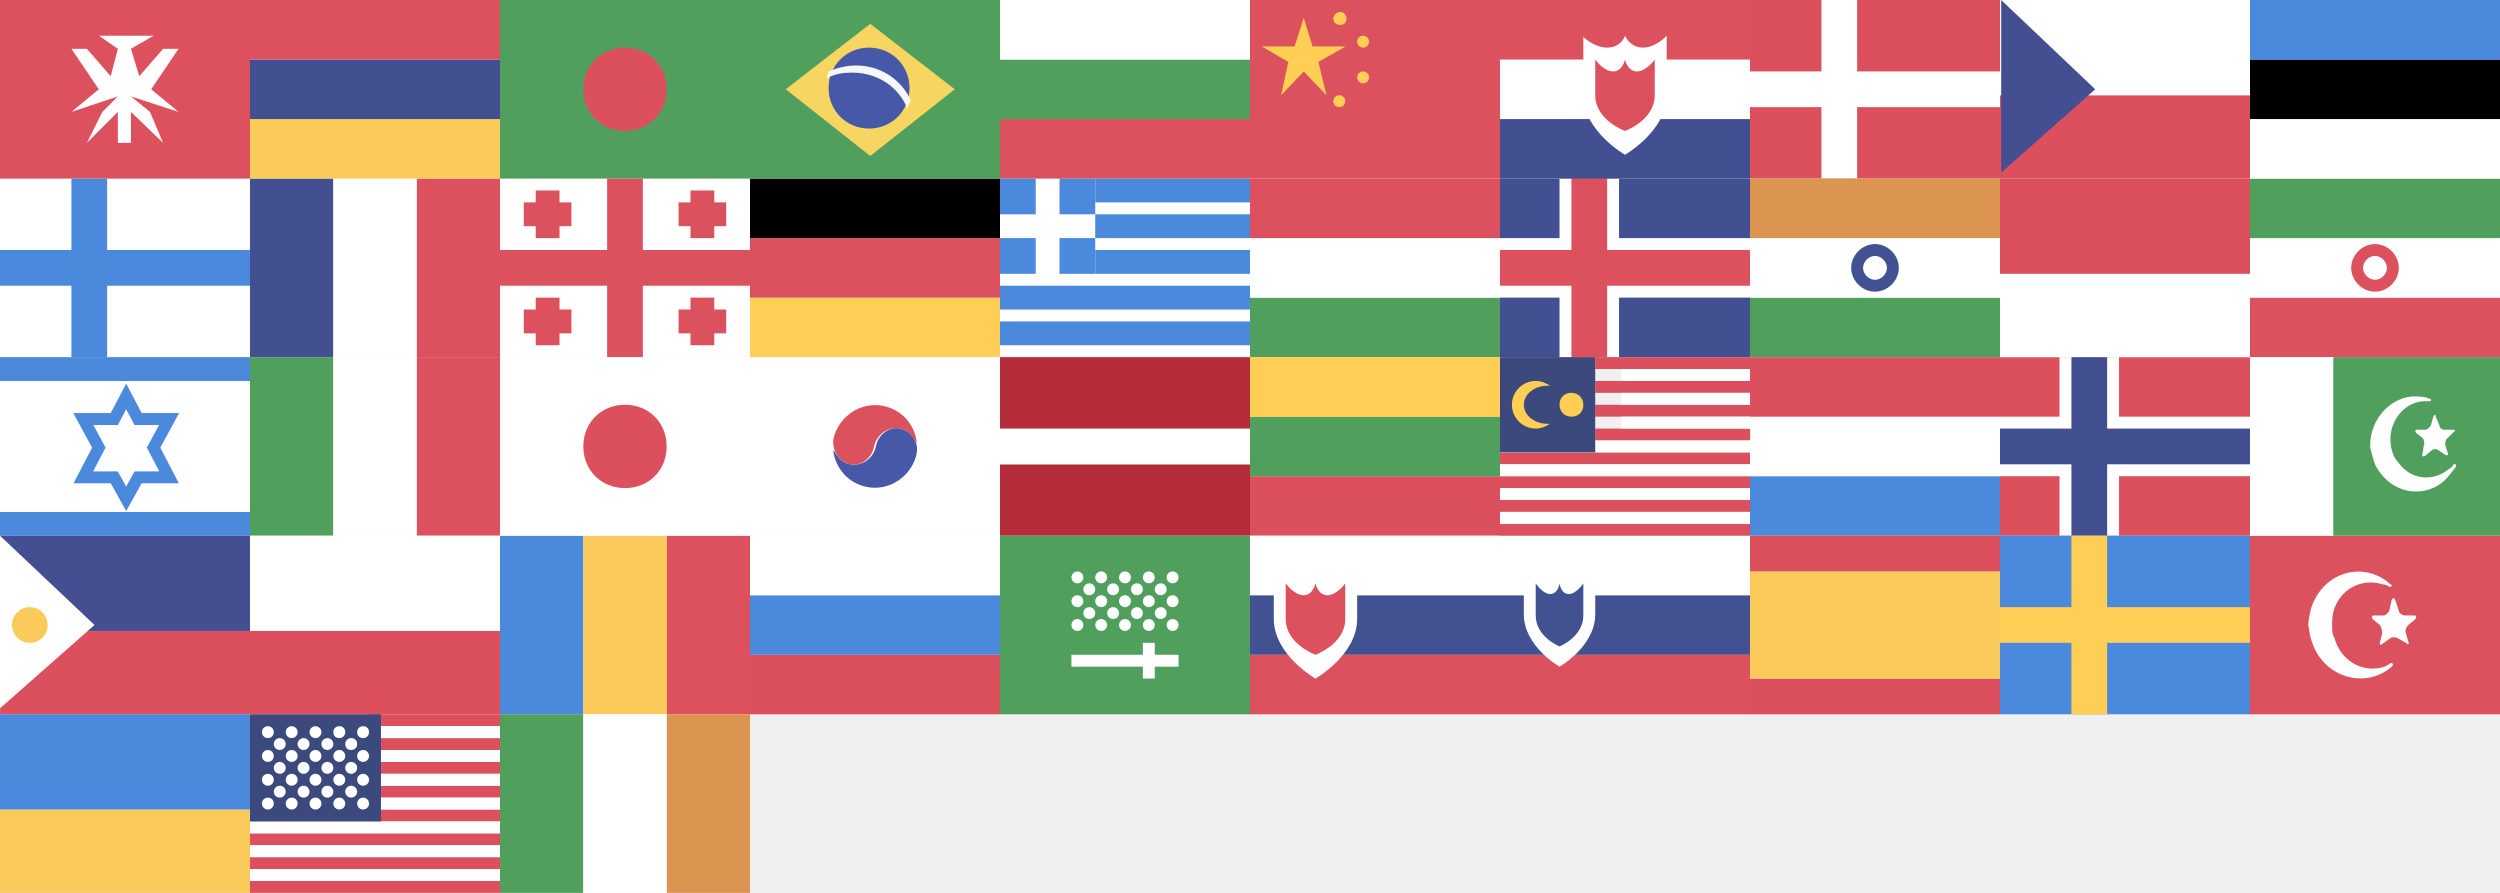
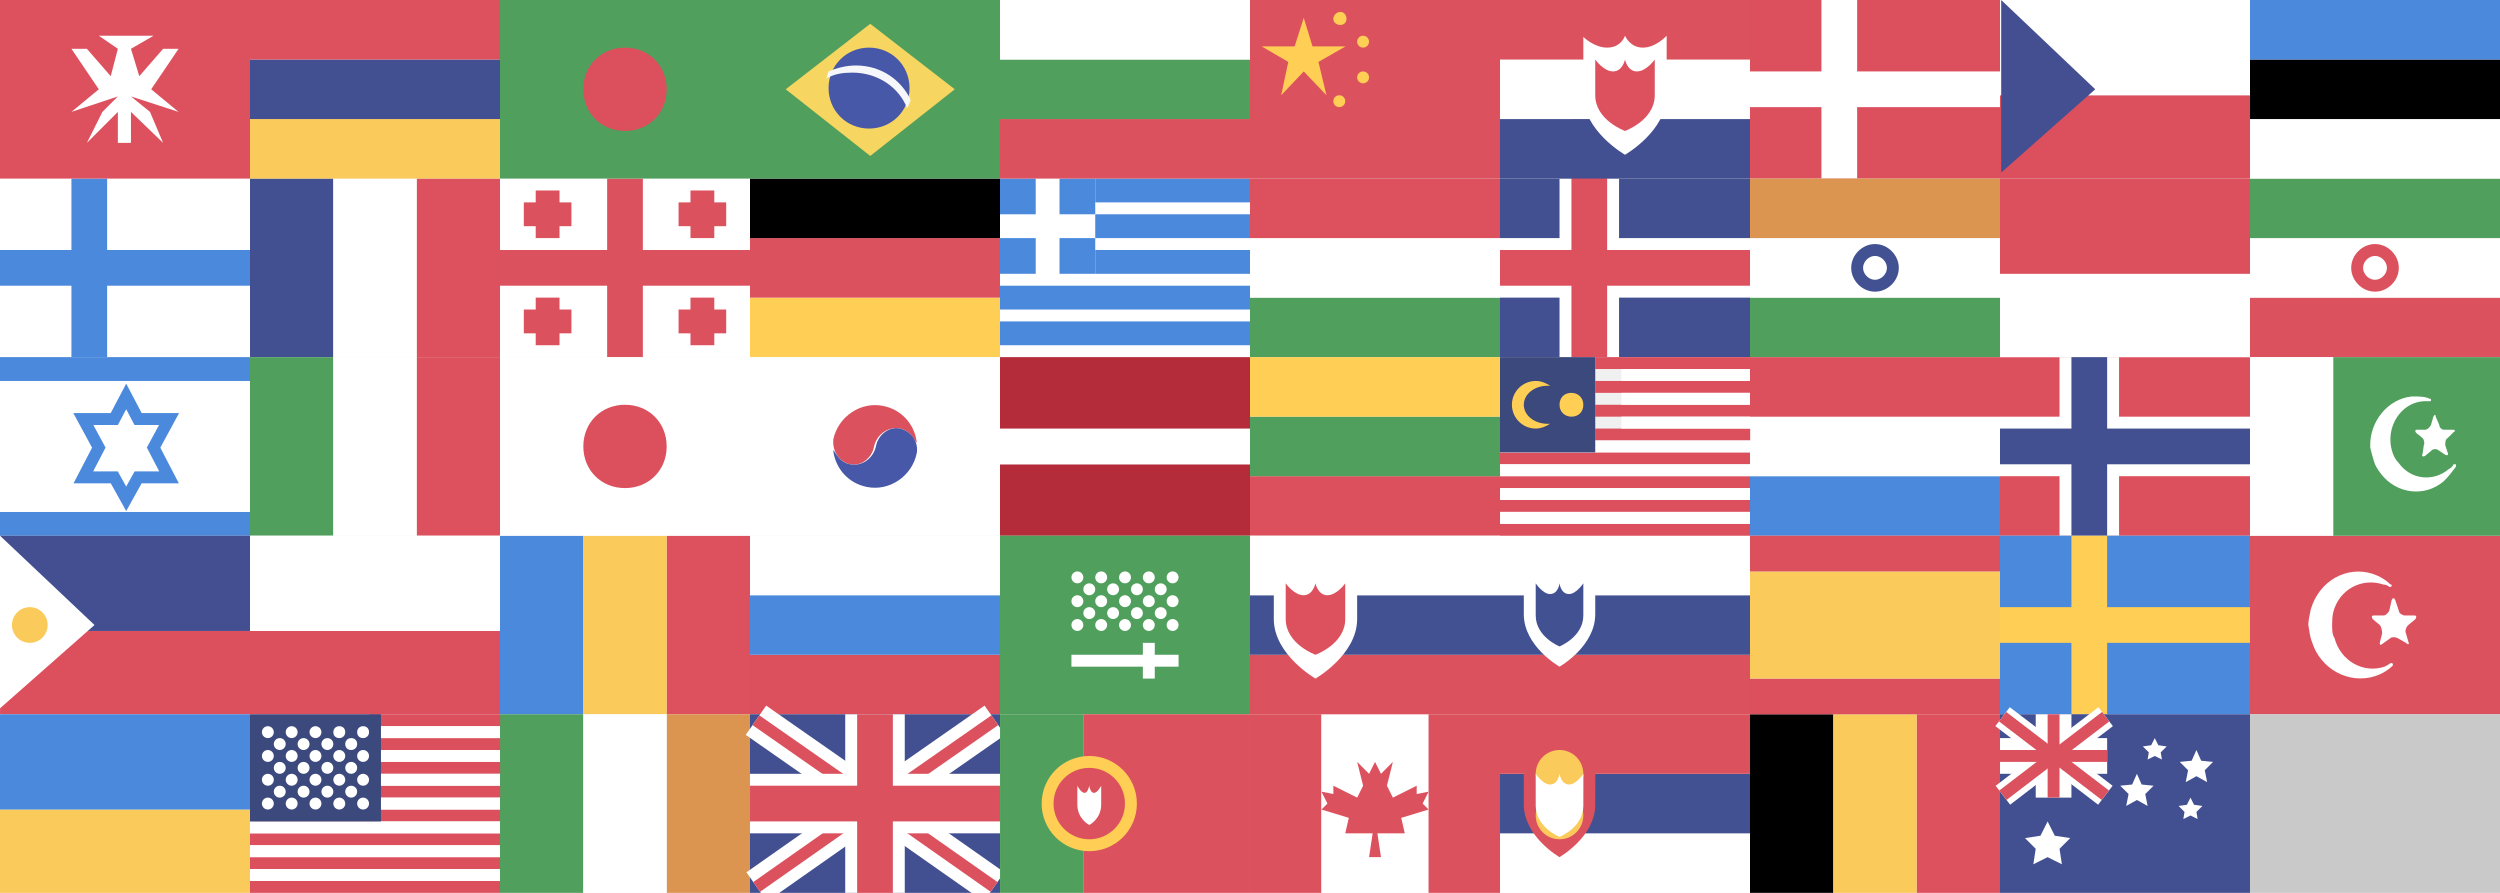
- <svg xmlns="http://www.w3.org/2000/svg" width="210px" height="75px" viewBox="0 0 210 75" version="1.1">
-   <style>.style0{fill:	none;fill-rule:	evenodd;}.style1{stroke-width:	7;}.style10{stroke:	#FFFFFF;stroke-width:	5;}.style11{stroke:	#DD505E;stroke-width:	3;}.style12{stroke:	#DC505E;stroke-width:	15;}.style13{stroke:	#425091;stroke-width:	3;}.style14{stroke:	#FFFFFF;stroke-width:	3;}.style15{stroke:	#4A89DC;stroke-width:	15;}.style16{stroke:	#FFCE54;stroke-width:	3;}.style17{stroke:	#FFFFFF;stroke-width:	15;}.style18{stroke:	#4A89DC;stroke-width:	3;}.style19{stroke:	#DC515E;stroke-width:	3;}.style2{stroke:	#425091;}.style20{stroke:	#DC515E;stroke-width:	2;}.style21{stroke-width:	5;}.style22{stroke:	#DC505E;}.style23{stroke:	#FFCE54;}.style24{stroke:	#DC515E;}.style25{stroke:	#000000;}.style26{stroke:	#DC515E;stroke-width:	5;}.style27{stroke:	#509F5D;stroke-width:	5;}.style28{stroke:	#425091;stroke-width:	5;}.style29{fill:	#FFFFFF;}.style3{stroke:	#DD505E;}.style30{fill:	#DD505E;}.style31{stroke:	#425191;stroke-width:	5;}.style32{fill:	#425191;}.style33{stroke:	#DC9551;stroke-width:	5;}.style34{stroke:	#425191;}.style35{stroke:	#DD505E;stroke-width:	15;}.style36{stroke:	#DC515E;stroke-width:	15;}.style37{fill:	#FFCE54;}.style38{stroke:	#4A89DC;stroke-width:	2;}.style39{stroke:	#FFFFFF;stroke-width:	11;}.style4{stroke:	#FFFFFF;}.style40{stroke:	#FFFFFF;stroke-width:	27;}.style41{stroke:	#B42B39;stroke-width:	6;}.style42{stroke:	#DC505E;stroke-width:	3;}.style43{stroke:	#FACA5A;stroke-width:	9;}.style44{stroke:	#DC505E;stroke-width:	7;}.style45{stroke:	#FFFFFF;stroke-width:	8;}.style46{fill:	#434F91;}.style47{stroke:	#434F91;stroke-width:	8;}.style48{fill:	#FACA5A;}.style49{stroke:	#FFFFFF;stroke-width:	7;}.style5{stroke:	#509F5D;}.style50{stroke:	#DC505E;stroke-width:	8;}.style51{stroke:	#FACA5A;stroke-width:	7;}.style52{stroke:	#4A89DC;stroke-width:	8;}.style53{stroke:	#509F5D;stroke-width:	15;}.style54{fill:	#DC505E;}.style55{stroke:	#FFFFFF;stroke-linecap:	square;}.style56{fill:	#DC515E;}.style57{fill:	#4758A9;}.style58{fill:	#3C497D;}.style59{fill:	#F6D660;}.style6{stroke:	#4A89DC;}.style60{fill:	#F5F7FA;}.style61{stroke:	#509F5D;stroke-width:	14;}.style7{stroke:	#FACA5A;}.style8{stroke:	#DC9551;}.style9{stroke:	#425091;stroke-width:	15;}</style>
-   <defs />
-   <g class="style0">
-     <g>
-       <g class="style1">
-         <path d="M24.5 15 L24.5 30 " class="style2" />
-         <path d="M38.5 15 L38.5 30 " class="style3" />
-         <path d="M31.5 15 L31.5 30 " class="style4" />
-       </g>
-       <g class="style1">
-         <path d="M24.5 30 L24.5 45 " class="style5" />
-         <path d="M38.5 30 L38.5 45 " class="style3" />
-         <path d="M31.5 30 L31.5 45 " class="style4" />
-       </g>
-       <g class="style1">
-         <path d="M45.5 45 L45.5 60 " class="style6" />
-         <path d="M59.5 45 L59.5 60 " class="style3" />
-         <path d="M52.5 45 L52.5 60 " class="style7" />
-       </g>
-       <g class="style1">
-         <path d="M45.5 60 L45.5 75 " class="style5" />
-         <path d="M59.5 60 L59.5 75 " class="style8" />
-         <path d="M52.5 60 L52.5 75 " class="style4" />
-       </g>
-       <g>
-         <path d="M126 22.5 L147 22.5 " class="style9" />
-         <path d="M133.5 15 L133.5 30 M126 22.5 L147 22.5 " class="style10" />
-         <path d="M133.5 9 L133.5 30 M126 22.5 L147 22.5 " class="style11" />
-       </g>
-       <g>
-         <path d="M168 37.5 L189 37.5 " class="style12" />
-         <path d="M175.5 30 L175.5 45 M168 37.5 L189 37.5 " class="style10" />
-         <path d="M175.5 24 L175.5 45 M168 37.5 L189 37.5 " class="style13" />
-       </g>
-       <g>
-         <path d="M147 7.5 L168 7.5 " class="style12" />
-         <path d="M154.5 0 L154.5 15 M147 7.5 L168 7.5 " class="style14" />
-       </g>
-       <g>
-         <path d="M168 52.5 L189 52.5 " class="style15" />
-         <path d="M175.5 45 L175.5 60 M168 52.5 L189 52.5 " class="style16" />
-       </g>
-       <g>
-         <path d="M0 22.5 L21 22.5 " class="style17" />
-         <path d="M7.5 15 L7.5 30 M0 22.5 L21 22.5 " class="style18" />
-       </g>
-       <g>
-         <path d="M42 22.5 L63 22.5 " class="style17" />
-         <path d="M52.5 15 L52.5 30 M42 22.5 L63 22.5 " class="style19" />
-         <path d="M46 16 L46 20 M44 18 L48 18 " class="style20" />
-         <path d="M59 16 L59 20 M57 18 L61 18 " class="style20" />
-         <path d="M46 25 L46 29 M44 27 L48 27 " class="style20" />
-         <path d="M59 25 L59 29 M57 27 L61 27 " class="style20" />
-       </g>
-       <g class="style21">
-         <path d="M105 27.5 L126 27.5 " class="style5" />
-         <path d="M105 22.5 L126 22.5 " class="style4" />
-         <path d="M105 17.5 L126 17.5 " class="style3" />
-       </g>
-       <g class="style21">
-         <path d="M105 42.5 L126 42.5 " class="style22" />
-         <path d="M105 37.5 L126 37.5 " class="style5" />
-         <path d="M105 32.5 L126 32.5 " class="style23" />
-       </g>
-       <g class="style21">
-         <path d="M63 57.5 L84 57.5 " class="style22" />
-         <path d="M63 52.5 L84 52.5 " class="style6" />
-         <path d="M63 47.5 L84 47.5 " class="style4" />
-       </g>
-       <g class="style21">
-         <path d="M63 27.5 L84 27.5 " class="style23" />
-         <path d="M63 22.5 L84 22.5 " class="style24" />
-         <path d="M63 17.5 L84 17.5 " class="style25" />
-       </g>
-       <g>
-         <path d="M189 27.5 L210 27.5 " class="style26" />
-         <path d="M189 22.5 L210 22.5 " class="style10" />
-         <path d="M189 17.5 L210 17.5 " class="style27" />
-         <path d="M199.5 21 C200.3 21 201 21.7 201 22.5 C201 23.3 200.3 24 199.5 24 C198.7 24 198 23.3 198 22.5 C198 21.7 198.7 21 199.5 21 " class="style24" />
-       </g>
-       <g>
-         <path d="M126 12.5 L147 12.5 " class="style28" />
-         <path d="M126 7.5 L147 7.5 " class="style10" />
-         <path d="M126 2.5 L147 2.5 " class="style26" />
-         <path d="M136.5 3 C136.5 3 136.2 4 135 4 C133.9 4 133 3.1 133 3.1 L133 8 C133 11 136.5 13 136.5 13 C136.5 13 140 11 140 8 L140 3 C140 3 139.1 4 138 4 C136.9 4 136.5 3 136.5 3 Z" class="style29" />
-         <path d="M136.5 5 C136.5 5 136.3 6 135.5 6 C134.7 6 134 5 134 5 L134 8 C134 10.1 136.5 11 136.5 11 C136.5 11 139 10.1 139 8 L139 5 C139 5 138.3 6 137.5 6 C136.7 6 136.5 5 136.5 5 Z" class="style30" />
-       </g>
-       <g>
-         <path d="M105 57.5 L126 57.5 " class="style26" />
-         <path d="M105 52.5 L126 52.5 " class="style31" />
-         <path d="M105 47.5 L126 47.5 " class="style10" />
-         <path d="M110.5 47 C110.5 47 110.2 48 109 48 C107.9 48 107 47.1 107 47.1 L107 52 C107 55 110.5 57 110.5 57 C110.5 57 114 55 114 52 L114 47 C114 47 113.1 48 112 48 C110.9 48 110.5 47 110.5 47 Z" class="style29" />
-         <path d="M110.5 49 C110.5 49 110.3 50 109.5 50 C108.7 50 108 49 108 49 L108 52 C108 54.1 110.5 55 110.5 55 C110.5 55 113 54.1 113 52 L113 49 C113 49 112.3 50 111.5 50 C110.7 50 110.5 49 110.5 49 Z" class="style30" />
-       </g>
-       <g>
-         <path d="M126 57.5 L147 57.5 " class="style26" />
-         <path d="M126 52.5 L147 52.5 " class="style31" />
-         <path d="M126 47.5 L147 47.5 " class="style10" />
-         <path d="M131 47.3 C131 47.3 130.7 48.2 129.7 48.2 C128.8 48.2 128 47.4 128 47.4 L128 51.6 C128 54.3 131 56 131 56 C131 56 134 54.3 134 51.6 L134 47.3 C134 47.3 133.2 48.2 132.3 48.2 C131.3 48.2 131 47.3 131 47.3 Z" class="style29" />
-         <path d="M131 49 C131 49 130.9 49.9 130.2 49.9 C129.6 49.9 129 49 129 49 L129 51.7 C129 53.5 131 54.3 131 54.3 C131 54.3 133 53.5 133 51.7 L133 49 C133 49 132.4 49.9 131.8 49.9 C131.1 49.9 131 49 131 49 Z" class="style32" />
-       </g>
-       <g>
-         <path d="M147 27.5 L168 27.5 " class="style27" />
-         <path d="M147 22.5 L168 22.5 " class="style10" />
-         <path d="M147 17.5 L168 17.5 " class="style33" />
-         <path d="M157.5 21 C158.3 21 159 21.7 159 22.5 C159 23.3 158.3 24 157.5 24 C156.7 24 156 23.3 156 22.5 C156 21.7 156.7 21 157.5 21 " class="style34" />
-       </g>
-       <g class="style21">
-         <path d="M147 42.5 L168 42.5 " class="style6" />
-         <path d="M147 37.5 L168 37.5 " class="style4" />
-         <path d="M147 32.5 L168 32.5 " class="style22" />
-       </g>
-       <g class="style21">
-         <path d="M189 12.5 L210 12.5 " class="style4" />
-         <path d="M189 7.5 L210 7.5 " class="style25" />
-         <path d="M189 2.5 L210 2.5 " class="style6" />
-       </g>
-       <g>
-         <path d="M0 7.5 L21 7.5 " class="style35" />
-         <path d="M11 8.1 L12.6 9.4 L13.7 12 L11 9.4 L11 12 L9.9 12 C9.9 12 9.9 9.4 9.9 9.4 C9.9 9.4 7.3 12 7.3 12 L8.6 9.4 L9.9 8.1 L6 9.4 L8.3 7.5 L6 4.1 L7.3 4.1 L9.3 6.4 L9.9 4.1 L8.3 3 L12.9 3 L11 4.1 L11.7 6.4 L13.7 4.1 L15 4.1 L12.7 7.5 L15 9.4 L11 8.1 Z" class="style29" />
-       </g>
-       <g transform="translate(105, 1)">
-         <path d="M0 6.5 L21 6.5" class="style36" />
-         <path d="M5.252 2.9 L8.023 2.9 L5.748 4.2 L6.418 7 L4.514 5 L2.618 7 L3.214 4.2 L0.983 2.9 L3.747 2.9 L4.514 0.5 L5.252 2.9 Z" class="style37" />
-         <path d="M7.565 1.1 C7.877 1.1 8.1 0.9 8.1 0.6 C8.13 0.3 7.9 0 7.6 0 C7.253 0 7 0.3 7 0.6 C7 0.9 7.3 1.1 7.6 1.1 Z" class="style37" />
-         <circle cx="9.5" cy="2.5" r="0.5" class="style37" />
-         <circle cx="9.5" cy="5.5" r="0.5" class="style37" />
-         <circle cx="7.5" cy="7.5" r="0.5" class="style37" />
-       </g>
-       <g class="style21">
-         <path d="M21 12.5 L42 12.5 " class="style7" />
-         <path d="M21 7.5 L42 7.5 " class="style2" />
-         <path d="M21 2.5 L42 2.5 " class="style3" />
-       </g>
-       <g>
-         <path d="M0 44 L21 44 " class="style38" />
-         <path d="M0 37.5 L21 37.5 " class="style39" />
-         <path d="M0 31 L21 31 " class="style38" />
-         <path d="M9.6 35.2 L10.6 33.3 L11.6 35.2 L14.2 35.2 L12.9 37.6 L14.2 40.1 L11.6 40.1 L10.6 41.9 L9.6 40.1 L7 40.1 L8.3 37.6 L7 35.2 L9.6 35.2 Z" class="style6" />
-       </g>
-       <g>
-         <path d="M84 28.5 L105 28.5 " class="style40" />
-         <path d="M84 16.5 L87 16.5 " class="style18" />
-         <path d="M89 16.5 L92 16.5 " class="style18" />
-         <path d="M84 21.5 L87 21.5 " class="style18" />
-         <path d="M89 21.5 L92 21.5 " class="style18" />
-         <path d="M92 19 L105 19 " class="style38" />
-         <path d="M92 16 L105 16 " class="style38" />
-         <path d="M92 22 L105 22 " class="style38" />
-         <path d="M84 25 L105 25 " class="style38" />
-         <path d="M84 28 L105 28 " class="style38" />
-       </g>
-       <g>
-         <path d="M84 42 L105 42 " class="style41" />
-         <path d="M84 37.5 L105 37.5 " class="style14" />
-         <path d="M84 33 L105 33 " class="style41" />
-       </g>
-       <g>
-         <path d="M147 58.5 L168 58.5 " class="style42" />
-         <path d="M147 52.5 L168 52.5 " class="style43" />
-         <path d="M147 46.5 L168 46.5 " class="style42" />
-       </g>
-       <g>
-         <path d="M168 11.5 L189 11.5 " class="style44" />
-         <path d="M168 4 L189 4 " class="style45" />
-         <path d="M168.1 0 L176 7.5 L168.1 14.5 L168.1 0 " class="style46" />
-       </g>
-       <g transform="translate(0.003906, 45)">
-         <path d="M0 11.5 L21 11.5" class="style44" />
-         <path d="M0 4 L21 4" class="style47" />
-         <path d="M-0.004 0 L7.933 7.5 L-0.004 14.5 L-0.004 0" class="style29" />
-         <circle cx="2.5" cy="7.5" r="1.5" class="style48" />
-       </g>
-       <g>
-         <path d="M168 26.5 L189 26.5 " class="style49" />
-         <path d="M168 19 L189 19 " class="style50" />
-       </g>
-       <g>
-         <path d="M21 56.5 L42 56.5 " class="style44" />
-         <path d="M21 49 L42 49 " class="style45" />
-       </g>
-       <g>
-         <path d="M0 71.5 L21 71.5 " class="style51" />
-         <path d="M0 64 L21 64 " class="style52" />
-       </g>
-       <g>
-         <path d="M42 7.5 L63 7.5 " class="style53" />
-         <path d="M56 7.5 C56 9.5 54.5 11 52.5 11 C50.5 11 49 9.5 49 7.5 C49 5.5 50.5 4 52.5 4 C54.5 4 56 5.5 56 7.5 Z" class="style54" />
-       </g>
-       <g transform="translate(84, 48)">
-         <path d="M0 4.5 L21 4.5" class="style53" />
-         <path d="M6.5 7.5 L14.5 7.5" class="style55" />
-         <path d="M12.5 6.5 L12.5 8.5" class="style55" />
-         <g transform="translate(6, 0)" class="style29">
-           <circle cx="0.5" cy="0.5" r="0.5" />
-           <circle cx="2.5" cy="0.5" r="0.5" />
-           <circle cx="4.5" cy="0.5" r="0.5" />
-           <circle cx="6.5" cy="0.5" r="0.5" />
-           <circle cx="8.5" cy="0.5" r="0.5" />
-           <circle cx="1.5" cy="1.5" r="0.5" />
-           <circle cx="3.5" cy="1.5" r="0.5" />
-           <circle cx="5.5" cy="1.5" r="0.5" />
-           <circle cx="7.5" cy="1.5" r="0.5" />
-           <circle cx="0.5" cy="2.5" r="0.5" />
-           <circle cx="2.5" cy="2.5" r="0.5" />
-           <circle cx="4.5" cy="2.5" r="0.5" />
-           <circle cx="6.5" cy="2.5" r="0.5" />
-           <circle cx="8.5" cy="2.5" r="0.5" />
-           <circle cx="1.5" cy="3.5" r="0.5" />
-           <circle cx="3.5" cy="3.5" r="0.5" />
-           <circle cx="5.5" cy="3.5" r="0.5" />
-           <circle cx="7.5" cy="3.5" r="0.5" />
-           <circle cx="0.5" cy="4.5" r="0.5" />
-           <circle cx="2.5" cy="4.5" r="0.5" />
-           <circle cx="4.5" cy="4.5" r="0.5" />
-           <circle cx="6.5" cy="4.5" r="0.5" />
-           <circle cx="8.5" cy="4.5" r="0.5" />
-         </g>
-       </g>
-       <g>
-         <path d="M42 37.5 L63 37.5 " class="style17" />
-         <path d="M56 37.5 C56 39.5 54.5 41 52.5 41 C50.5 41 49 39.5 49 37.5 C49 35.5 50.5 34 52.5 34 C54.5 34 56 35.5 56 37.5 Z" class="style54" />
-       </g>
-       <g>
-         <path d="M63 37.5 L84 37.5 " class="style17" />
-         <path d="M77 37.1 L77 37.1 C77 37.5 76.7 36.2 75.6 36 C74.6 35.8 73.6 36.5 73.4 37.6 C73.2 38.5 72.3 39.2 71.4 39 C70.5 38.8 69.9 37.9 70 36.9 C70.4 35 72.3 33.7 74.2 34.1 C75.7 34.4 76.8 35.6 77 37.1 L77 37.1 L77 37.1 Z" class="style56" />
-         <path d="M70 37.9 L70 37.9 C70 37.5 70.3 38.8 71.4 39 C72.4 39.2 73.4 38.5 73.6 37.4 C73.8 36.5 74.7 35.8 75.6 36 C76.5 36.2 77.2 37.1 77 38.1 C76.6 40 74.7 41.3 72.8 40.9 C71.3 40.6 70.2 39.4 70 37.9 L70 37.9 L70 37.9 Z" class="style57" />
-       </g>
-       <g transform="translate(126, 30)">
-         <g class="style54">
-           <path d="M8 0 L21.009 0 L21.009 1 L8 1 L8 0 Z" />
-           <path d="M8 2 L21.009 2 L21.009 3 L8 3 L8 2 Z" />
-           <path d="M7.994 4 L21.014 4 L21.014 5 L7.994 5 L7.994 4 Z" />
-           <path d="M7.994 6 L21.014 6 L21.014 7 L7.994 7 L7.994 6 Z" />
-           <path d="M0 8 L21 8 L21 9 L0 9 L0 8 Z" />
-           <path d="M0 10 L21 10 L21 11 L0 11 L0 10 Z" />
-           <path d="M0 12 L21 12 L21 13 L0 13 L0 12 Z" />
-           <path d="M0 14 L21 14 L21 15 L0 15 L0 14 Z" />
-         </g>
-         <g class="style29">
-           <path d="M10.2 1 L21 1 L21 2 L10.2 2 L10.2 1 Z" />
-           <path d="M10.2 3 L21 3 L21 4 L10.2 4 L10.2 3 Z" />
-           <path d="M10.2 5 L21 5 L21 6 L10.2 6 L10.2 5 Z" />
-           <path d="M0 7 L21 7 L21 8 L0 8 L0 7 Z" />
-           <path d="M0 9 L21 9 L21 10 L0 10 L0 9 Z" />
-           <path d="M0 11 L21 11 L21 12 L0 12 L0 11 Z" />
-           <path d="M0 13 L21 13 L21 14 L0 14 L0 13 Z" />
-         </g>
-         <path d="M0 0 L8 0 L8 8 L0 8 L0 0 Z" class="style58" />
-         <path d="M4.216 2.4 C3.879 2.2 3.5 2 3 2 C1.899 2 1 2.9 1 4 C1.003 5.1 1.9 6 3 6 C3.459 6 3.9 5.8 4.2 5.6 C4.145 5.6 4.1 5.6 4 5.6 C2.895 5.6 2 4.9 2 4 C2 3.1 2.9 2.4 4 2.4 C4.073 2.4 4.1 2.4 4.2 2.4 Z" class="style37" />
-         <path d="M6 3 C6.552 3 7 3.4 7 4 C7 4.6 6.6 5 6 5 C5.447 5 5 4.6 5 4 C5 3.4 5.4 3 6 3" class="style37" />
-       </g>
-       <g transform="translate(21, 60)">
-         <g class="style54">
-           <path d="M9.99 0 L21.009 0 L21.009 1 L9.99 1 L9.99 0 Z" />
-           <path d="M9.99 2 L21.009 2 L21.009 3 L9.99 3 L9.99 2 Z" />
-           <path d="M9.985 4 L21.013 4 L21.013 5 L9.985 5 L9.985 4 Z" />
-           <path d="M9.985 6 L21.013 6 L21.013 7 L9.985 7 L9.985 6 Z" />
-           <path d="M0 8 L21 8 L21 9 L0 9 L0 8 Z" />
-           <path d="M0 10 L21 10 L21 11 L0 11 L0 10 Z" />
-           <path d="M0 12 L21 12 L21 13 L0 13 L0 12 Z" />
-           <path d="M0 14 L21 14 L21 15 L0 15 L0 14 Z" />
-         </g>
-         <g class="style29">
-           <path d="M10 1 L21 1 L21 2 L10 2 L10 1 Z" />
-           <path d="M10 3 L21 3 L21 4 L10 4 L10 3 Z" />
-           <path d="M10 5 L21 5 L21 6 L10 6 L10 5 Z" />
-           <path d="M0 7 L21 7 L21 8 L0 8 L0 7 Z" />
-           <path d="M0 9 L21 9 L21 10 L0 10 L0 9 Z" />
-           <path d="M0 11 L21 11 L21 12 L0 12 L0 11 Z" />
-           <path d="M0 13 L21 13 L21 14 L0 14 L0 13 Z" />
-         </g>
-         <path d="M0 0 L11 0 L11 9 L0 9 L0 0 Z" class="style58" />
-         <g transform="translate(1, 1)" class="style29">
-           <circle cx="0.5" cy="0.5" r="0.5" />
-           <circle cx="2.5" cy="0.5" r="0.5" />
-           <circle cx="4.5" cy="0.5" r="0.5" />
-           <path d="M6.5 1 C6.776 1 7 0.8 7 0.5 C7 0.2 6.8 0 6.5 0 C6.224 0 6 0.2 6 0.5 C6 0.8 6.2 1 6.5 1 Z" />
-           <circle cx="1.5" cy="1.5" r="0.5" />
-           <circle cx="3.5" cy="1.5" r="0.5" />
-           <circle cx="5.5" cy="1.5" r="0.5" />
-           <path d="M7.5 2 C7.776 2 8 1.8 8 1.5 C8 1.2 7.8 1 7.5 1 C7.224 1 7 1.2 7 1.5 C7 1.8 7.2 2 7.5 2 Z" />
-           <circle cx="0.5" cy="2.5" r="0.5" />
-           <circle cx="2.5" cy="2.5" r="0.5" />
-           <circle cx="4.5" cy="2.5" r="0.5" />
-           <circle cx="6.5" cy="2.5" r="0.5" />
-           <circle cx="1.5" cy="3.5" r="0.5" />
-           <circle cx="3.5" cy="3.5" r="0.5" />
-           <circle cx="5.5" cy="3.5" r="0.5" />
-           <circle cx="7.5" cy="3.5" r="0.5" />
-           <circle cx="1.5" cy="5.5" r="0.5" />
-           <circle cx="3.5" cy="5.5" r="0.5" />
-           <circle cx="5.5" cy="5.5" r="0.5" />
-           <circle cx="7.5" cy="5.5" r="0.5" />
-           <circle cx="0.5" cy="4.5" r="0.5" />
-           <circle cx="2.5" cy="4.5" r="0.5" />
-           <circle cx="4.5" cy="4.5" r="0.5" />
-           <circle cx="6.5" cy="4.5" r="0.5" />
-           <circle cx="0.5" cy="6.5" r="0.5" />
-           <circle cx="2.5" cy="6.5" r="0.5" />
-           <circle cx="4.5" cy="6.5" r="0.5" />
-           <circle cx="6.5" cy="6.5" r="0.5" />
-           <path d="M8.5 1 C8.776 1 9 0.8 9 0.5 C9 0.2 8.8 0 8.5 0 C8.224 0 8 0.2 8 0.5 C8 0.8 8.2 1 8.5 1 Z" />
-           <circle cx="8.5" cy="2.5" r="0.5" />
-           <circle cx="8.5" cy="4.5" r="0.5" />
-           <circle cx="8.5" cy="6.5" r="0.5" />
-         </g>
-       </g>
-       <g>
-         <path d="M63 7.5 L84 7.5 " class="style53" />
-         <path d="M66 7.5 L73.1 2 L80.2 7.5 L73.1 13.1 L66 7.5 L66 7.5 Z" class="style59" />
-         <path d="M76.4 7.4 C76.4 9.3 74.9 10.8 73 10.8 C71.1 10.8 69.6 9.3 69.6 7.4 C69.6 5.5 71.1 4 73 4 C74.9 4 76.4 5.5 76.4 7.4 Z" class="style57" />
-         <path d="M76.2 9.1 C76.3 8.9 76.4 8.7 76.5 8.4 C75.7 6.7 74 5.5 71.9 5.5 C71.1 5.5 70.3 5.7 69.6 6 C69.5 6.2 69.5 6.4 69.4 6.6 C70.1 6.2 70.8 6.1 71.6 6.1 C73.7 6.1 75.5 7.3 76.2 9.1 L76.2 9.1 Z" class="style60" />
-       </g>
-       <g class="style21">
-         <path d="M84 12.5 L105 12.5 " class="style24" />
-         <path d="M84 7.5 L105 7.5 " class="style5" />
-         <path d="M84 2.5 L105 2.5 " class="style4" />
-       </g>
-       <g>
-         <path d="M189 52.5 L210 52.5 " class="style36" />
-         <path d="M202.9 52 L202.3 52.5 C202.1 52.7 202 53 202.1 53.2 L202.3 53.9 C202.4 54.1 202.3 54.2 202.1 54 L201.4 53.6 C201.2 53.5 200.9 53.5 200.8 53.6 L200.1 54.1 C200 54.2 199.9 54.2 199.9 54 L200.1 53.2 C200.1 52.9 200 52.6 199.9 52.5 L199.3 52 C199.2 51.8 199.2 51.7 199.4 51.7 L200.2 51.7 C200.4 51.7 200.6 51.5 200.7 51.3 L200.9 50.4 C201 50.2 201.1 50.2 201.2 50.4 L201.5 51.3 C201.5 51.5 201.8 51.7 202 51.7 L202.8 51.7 C203 51.7 203 51.8 202.9 52 L202.9 52 ZM200.7 49.3 C200.7 49.3 200.7 49.3 200.7 49.3 L200.7 49.3 C200.6 49.2 200.4 49.1 200.2 49.1 C198.4 48.5 196.5 49.5 196 51.4 C195.9 51.8 195.9 52.2 195.9 52.5 C195.9 52.9 195.9 53.3 196.1 53.6 C196.6 55.5 198.5 56.6 200.3 56 C200.5 55.9 200.7 55.8 200.8 55.7 L200.8 55.7 C200.8 55.7 200.9 55.7 200.9 55.7 C200.9 55.7 201 55.7 201 55.8 C201 55.9 201 55.9 201 55.9 C200.6 56.3 200.1 56.6 199.5 56.8 C197.3 57.5 194.9 56.2 194.2 53.9 C194 53.4 194 53 193.9 52.5 C193.9 52.1 194 51.7 194.1 51.2 C194.8 48.8 197.1 47.5 199.3 48.2 C199.9 48.4 200.4 48.7 200.8 49.1 C200.9 49.1 200.9 49.1 200.9 49.2 C200.9 49.3 200.8 49.3 200.7 49.3 L200.7 49.3 Z" class="style29" />
-       </g>
-       <g>
-         <path d="M192.5 30 L192.5 45 " class="style49" />
-         <path d="M203 30 L203 45 " class="style61" />
-         <path d="M206.3 39.2 C206 39.6 205.7 40 205.3 40.4 C203.7 41.8 201.3 41.5 200 39.8 C199.7 39.4 199.5 39.1 199.4 38.7 C199.3 38.4 199.2 38 199.1 37.6 C199 35.4 200.6 33.5 202.6 33.3 C203.2 33.3 203.7 33.3 204.1 33.5 C204.2 33.5 204.2 33.5 204.2 33.6 C204.2 33.7 204.2 33.7 204.1 33.7 C204.1 33.7 204.1 33.7 204.1 33.7 L204.1 33.7 C203.9 33.7 203.8 33.7 203.6 33.7 C201.9 33.8 200.7 35.4 200.8 37.1 C200.8 37.4 200.9 37.8 201 38.1 C201.1 38.4 201.3 38.7 201.5 38.9 C202.5 40.3 204.4 40.5 205.7 39.4 C205.9 39.3 206 39.2 206.1 39 L206.1 39 C206.1 39 206.1 39 206.1 39 C206.2 39 206.2 39 206.3 39 C206.3 39.1 206.3 39.1 206.3 39.2 L206.3 39.2 ZM205.6 36.8 C205.4 36.9 205.4 37.2 205.4 37.4 L205.6 38 C205.7 38.2 205.6 38.3 205.4 38.2 L204.8 37.8 C204.7 37.7 204.4 37.7 204.3 37.8 L203.7 38.3 C203.5 38.4 203.4 38.3 203.5 38.1 L203.6 37.4 C203.7 37.2 203.6 36.9 203.5 36.8 L203 36.4 C202.8 36.2 202.9 36.1 203 36.1 L203.7 36.1 C203.9 36.1 204.1 35.9 204.2 35.7 L204.4 35 C204.5 34.8 204.6 34.8 204.6 35 L204.9 35.7 C204.9 35.9 205.1 36.1 205.3 36.1 L206.1 36.1 C206.2 36.1 206.3 36.2 206.1 36.3 L205.6 36.8 L205.6 36.8 Z" class="style29" />
-       </g>
-     </g>
+ <svg xmlns="http://www.w3.org/2000/svg" xmlns:xlink="http://www.w3.org/1999/xlink" width="210" height="75" viewBox="0 0 210 75">
+   <style>.s0{fill: none;fill-rule: evenodd;}.s1{stroke-width: 7;}.s10{stroke: #DC515E;stroke-width: 6;}.s11{stroke: #FFFFFF;stroke-width: 9;}.s12{fill: #DC515E;}.s13{stroke: #425091;stroke-width: 15;}.s14{stroke: #FFFFFF;stroke-width: 5;}.s15{stroke: #DD505E;stroke-width: 3;}.s16{stroke: #DC505E;stroke-width: 15;}.s17{stroke: #425091;stroke-width: 3;}.s18{stroke: #FFFFFF;stroke-width: 3;}.s19{stroke: #4A89DC;stroke-width: 15;}.s2{stroke: #425091;}.s20{stroke: #FFCE54;stroke-width: 3;}.s21{stroke: #FFFFFF;stroke-width: 15;}.s22{stroke: #4A89DC;stroke-width: 3;}.s23{stroke: #DC515E;stroke-width: 3;}.s24{stroke: #DC515E;stroke-width: 2;}.s25{stroke-width: 5;}.s26{stroke: #DC505E;}.s27{stroke: #FFCE54;}.s28{stroke: #DC515E;}.s29{stroke: #DC515E;stroke-width: 5;}.s3{stroke: #DD505E;}.s30{stroke: #509F5D;stroke-width: 5;}.s31{stroke: #425091;stroke-width: 5;}.s32{fill: #FFFFFF;}.s33{fill: #DD505E;}.s34{stroke: #425191;stroke-width: 5;}.s35{fill: #425191;}.s36{fill: #FACA5A;}.s37{stroke: #DC9551;stroke-width: 5;}.s38{stroke: #425191;}.s39{stroke: #DD505E;stroke-width: 15;}.s4{stroke: #FFFFFF;}.s40{stroke: #DC515E;stroke-width: 15;}.s41{fill: #FFCE54;}.s42{stroke: #4A89DC;stroke-width: 2;}.s43{stroke: #FFFFFF;stroke-width: 11;}.s44{stroke: #FFFFFF;stroke-width: 27;}.s45{stroke: #B42B39;stroke-width: 6;}.s46{stroke: #DC505E;stroke-width: 3;}.s47{stroke: #FACA5A;stroke-width: 9;}.s48{stroke: #DC505E;stroke-width: 7;}.s49{stroke: #FFFFFF;stroke-width: 8;}.s5{stroke: #000000;}.s50{fill: #434F91;}.s51{stroke: #434F91;stroke-width: 8;}.s52{stroke: #FFFFFF;stroke-width: 7;}.s53{stroke: #DC505E;stroke-width: 8;}.s54{stroke: #FACA5A;stroke-width: 7;}.s55{stroke: #4A89DC;stroke-width: 8;}.s56{stroke: #509F5D;stroke-width: 15;}.s57{fill: #DC505E;}.s58{stroke: #FFFFFF;stroke-linecap: square;}.s59{fill: #4758A9;}.s6{stroke: #FACA5A;}.s60{fill: white;}.s61{stroke: #FFFFFF;stroke-width: 3;mask: url(#mask-2);}.s62{stroke: #DC515E;mask: url(#mask-4);}.s63{stroke: #FFFFFF;stroke-width: 2;mask: url(#mask-6);}.s64{stroke: #DC515E;mask: url(#mask-8);}.s65{fill: #3C497D;}.s66{fill: #F6D660;}.s67{fill: #F5F7FA;}.s68{stroke: #509F5D;stroke-width: 14;}.s69{stroke: #509F5D;stroke-width: 7;}.s7{stroke: #509F5D;}.s70{stroke: #DC515E;stroke-width: 14;}.s71{stroke: #FFCE54;fill: #DC515E;}.s72{stroke: #C9C9C9;stroke-width: 15;}.s8{stroke: #4A89DC;}.s9{stroke: #DC9551;}</style>
+   <defs>
+     <path d="M0 0h21v15H0zM0 0h21v15H0zM0 0h9.1v7H0zM0 0h9.1v7H0z" />
+   </defs>
+   <g class="s0">
+     <g class="s1">
+       <path d="M24.5 15v15" class="s2" />
+       <path d="M38.5 15v15" class="s3" />
+       <path d="M31.5 15v15" class="s4" />
+     </g>
+     <g class="s1">
+       <path d="M150.5 60v15" class="s5" />
+       <path d="M164.5 60v15" class="s3" />
+       <path d="M157.5 60v15" class="s6" />
+     </g>
+     <g class="s1">
+       <path d="M24.5 30v15" class="s7" />
+       <path d="M38.5 30v15" class="s3" />
+       <path d="M31.5 30v15" class="s4" />
+     </g>
+     <g class="s1">
+       <path d="M45.5 45v15" class="s8" />
+       <path d="M59.5 45v15" class="s3" />
+       <path d="M52.5 45v15" class="s6" />
+     </g>
+     <g class="s1">
+       <path d="M45.5 60v15" class="s7" />
+       <path d="M59.5 60v15" class="s9" />
+       <path d="M52.5 60v15" class="s4" />
+     </g>
+     <path d="M108 60v15" class="s10" />
+     <path d="M115.502 60v15" class="s11" />
+     <path d="M123 60v15" class="s10" />
+     <path class="s12" d="M119.002 66.7l1-.2-.5 1 .5.5-2.3.7.3 1.3h-2.3l.3 2h-1l.3-2h-2.3l.3-1.3-2.3-.7.5-.5-.5-1 1 .2V66l2 1 .5-1-.5-2 1 1 .5-1 .5 1 1-1-.5 2 .5 1 2-1z" />
+     <path d="M126 22.5h21" class="s13" />
+     <path d="M133.5 15v15m-7.5-7.5h21" class="s14" />
+     <path d="M133.5 9v21m-7.5-7.5h21" class="s15" />
+     <path d="M168 37.5h21" class="s16" />
+     <path d="M175.5 30v15m-7.5-7.5h21" class="s14" />
+     <path d="M175.5 24v21m-7.5-7.5h21" class="s17" />
+     <path d="M147 7.5h21" class="s16" />
+     <path d="M154.5 0v15M147 7.5h21" class="s18" />
+     <path d="M168 52.5h21" class="s19" />
+     <path d="M175.5 45v15m-7.5-7.5h21" class="s20" />
+     <path d="M0 22.5h21" class="s21" />
+     <path d="M7.5 15v15M0 22.5h21" class="s22" />
+     <path d="M42 22.5h21" class="s21" />
+     <path d="M52.5 15v15M42 22.5h21" class="s23" />
+     <path d="M46 16v4m-2-2h4M59 16v4m-2-2h4M46 25v4m-2-2h4M59 25v4m-2-2h4" class="s24" />
+     <g class="s25">
+       <path d="M105 27.5h21" class="s7" />
+       <path d="M105 22.5h21" class="s4" />
+       <path d="M105 17.5h21" class="s3" />
+     </g>
+     <g class="s25">
+       <path d="M105 42.5h21" class="s26" />
+       <path d="M105 37.5h21" class="s7" />
+       <path d="M105 32.5h21" class="s27" />
+     </g>
+     <g class="s25">
+       <path d="M63 57.5h21" class="s26" />
+       <path d="M63 52.5h21" class="s8" />
+       <path d="M63 47.5h21" class="s4" />
+     </g>
+     <g class="s25">
+       <path d="M63 27.5h21" class="s27" />
+       <path d="M63 22.5h21" class="s28" />
+       <path d="M63 17.5h21" class="s5" />
+     </g>
+     <path d="M189 27.5h21" class="s29" />
+     <path d="M189 22.5h21" class="s14" />
+     <path d="M189 17.5h21" class="s30" />
+     <path d="M199.5 21c.8 0 1.5.7 1.5 1.5s-.7 1.5-1.5 1.5-1.5-.7-1.5-1.5.7-1.5 1.5-1.5" class="s28" />
+     <path d="M126 12.5h21" class="s31" />
+     <path d="M126 7.5h21" class="s14" />
+     <path d="M126 2.5h21" class="s29" />
+     <path d="M136.5 3s-.3 1-1.5 1c-1.1 0-2-.9-2-.9V8c0 3 3.5 5 3.5 5s3.5-2 3.5-5V3s-.9 1-2 1-1.5-1-1.5-1z" class="s32" />
+     <path d="M136.5 5s-.2 1-1 1-1.5-1-1.5-1v3c0 2.1 2.5 3 2.5 3s2.5-.9 2.5-3V5s-.7 1-1.5 1-1-1-1-1z" class="s33" />
+     <path d="M105 57.5h21" class="s29" />
+     <path d="M105 52.5h21" class="s34" />
+     <path d="M105 47.5h21" class="s14" />
+     <path d="M110.5 47s-.3 1-1.5 1c-1.1 0-2-.9-2-.9V52c0 3 3.5 5 3.5 5s3.5-2 3.5-5v-5s-.9 1-2 1-1.5-1-1.5-1z" class="s32" />
+     <path d="M110.5 49s-.2 1-1 1-1.5-1-1.5-1v3c0 2.1 2.5 3 2.5 3s2.5-.9 2.5-3v-3s-.7 1-1.5 1-1-1-1-1z" class="s33" />
+     <path d="M126 57.5h21" class="s29" />
+     <path d="M126 52.5h21" class="s34" />
+     <path d="M126 47.5h21" class="s14" />
+     <path d="M131 47.3s-.3.9-1.3.9c-.9 0-1.7-.8-1.7-.8v4.2c0 2.7 3 4.4 3 4.4s3-1.7 3-4.4v-4.3s-.8.9-1.7.9c-1 0-1.3-.9-1.3-.9z" class="s32" />
+     <path d="M131 49s-.1.9-.8.9c-.6 0-1.2-.9-1.2-.9v2.7c0 1.8 2 2.6 2 2.6s2-.8 2-2.6V49s-.6.9-1.2.9c-.7 0-.8-.9-.8-.9z" class="s35" />
+     <g transform="translate(126 62)">
+       <path d="M0 10.5h21" class="s14" />
+       <path d="M0 5.5h21" class="s34" />
+       <path d="M0 .5h21" class="s29" />
+       <path d="M4.982 1.3s-.282.9-1.282.9c-.887 0-1.7-.8-1.7-.8v4.2C2.027 8.3 5 10 5 10c-.018 0 3-1.7 3-4.4l.016-4.3s-.816.9-1.716.9c-.99 0-1.3-.9-1.3-.9z" class="s12" />
+       <circle cx="5" cy="3" r="2" class="s36" />
+       <circle cx="5" cy="6.5" r="2" class="s36" />
+       <path d="M4.995 3s-.095.9-.795.9C3.595 3.9 3 3 3 3v2.7c.018 1.8 2 2.6 2 2.6-.005 0 2-.8 2-2.6L7.005 3s-.605.9-1.205.9C5.138 3.9 5 3 5 3z" class="s32" />
+     </g>
+     <path d="M147 27.5h21" class="s30" />
+     <path d="M147 22.5h21" class="s14" />
+     <path d="M147 17.5h21" class="s37" />
+     <path d="M157.5 21c.8 0 1.5.7 1.5 1.5s-.7 1.5-1.5 1.5-1.5-.7-1.5-1.5.7-1.5 1.5-1.5" class="s38" />
+     <g class="s25">
+       <path d="M147 42.5h21" class="s8" />
+       <path d="M147 37.5h21" class="s4" />
+       <path d="M147 32.5h21" class="s26" />
+     </g>
+     <g class="s25">
+       <path d="M189 12.5h21" class="s4" />
+       <path d="M189 7.5h21" class="s5" />
+       <path d="M189 2.5h21" class="s8" />
+     </g>
+     <path d="M0 7.5h21" class="s39" />
+     <path d="M11 8.1l1.6 1.3 1.1 2.6L11 9.4V12H9.9V9.4L7.3 12l1.3-2.6 1.3-1.3L6 9.4l2.3-1.9L6 4.1h1.3l2 2.3.6-2.3L8.3 3h4.6L11 4.1l.7 2.3 2-2.3H15l-2.3 3.4L15 9.4l-4-1.3z" class="s32" />
+     <g transform="translate(105 1)">
+       <path d="M0 6.5h21" class="s40" />
+       <path d="M5.252 2.9h2.77L5.75 4.2l.67 2.8-1.904-2-1.896 2 .596-2.8-2.23-1.3h2.763L4.514.5l.738 2.4zM7.565 1.1c.312 0 .535-.2.535-.5.03-.3-.2-.6-.5-.6-.347 0-.6.3-.6.6s.3.5.6.5z" class="s41" />
+       <circle cx="9.5" cy="2.5" r=".5" class="s41" />
+       <circle cx="9.5" cy="5.5" r=".5" class="s41" />
+       <circle cx="7.5" cy="7.5" r=".5" class="s41" />
+     </g>
+     <g class="s25">
+       <path d="M21 12.5h21" class="s6" />
+       <path d="M21 7.5h21" class="s2" />
+       <path d="M21 2.5h21" class="s3" />
+     </g>
+     <path d="M0 44h21" class="s42" />
+     <path d="M0 37.5h21" class="s43" />
+     <path d="M0 31h21" class="s42" />
+     <path d="M9.6 35.2l1-1.9 1 1.9h2.6l-1.3 2.4 1.3 2.5h-2.6l-1 1.8-1-1.8H7l1.3-2.5L7 35.2h2.6z" class="s8" />
+     <path d="M84 28.5h21" class="s44" />
+     <path d="M84 16.5h3M89 16.5h3M84 21.5h3M89 21.5h3" class="s22" />
+     <path d="M92 19h13M92 16h13M92 22h13M84 25h21M84 28h21" class="s42" />
+     <path d="M84 42h21" class="s45" />
+     <path d="M84 37.5h21" class="s18" />
+     <path d="M84 33h21" class="s45" />
+     <path d="M147 58.5h21" class="s46" />
+     <path d="M147 52.5h21" class="s47" />
+     <path d="M147 46.5h21" class="s46" />
+     <path d="M168 11.5h21" class="s48" />
+     <path d="M168 4h21" class="s49" />
+     <path d="M168.1 0l7.9 7.5-7.9 7V0" class="s50" />
+     <g transform="translate(.004 45)">
+       <path d="M0 11.5h21" class="s48" />
+       <path d="M0 4h21" class="s51" />
+       <path d="M-.004 0l7.937 7.5-7.937 7V0" class="s32" />
+       <circle cx="2.5" cy="7.5" r="1.5" class="s36" />
+     </g>
+     <path d="M168 26.5h21" class="s52" />
+     <path d="M168 19h21" class="s53" />
+     <path d="M21 56.5h21" class="s48" />
+     <path d="M21 49h21" class="s49" />
+     <path d="M0 71.5h21" class="s54" />
+     <path d="M0 64h21" class="s55" />
+     <path d="M42 7.5h21" class="s56" />
+     <path d="M56 7.5c0 2-1.5 3.5-3.5 3.5S49 9.5 49 7.5 50.5 4 52.5 4 56 5.5 56 7.5z" class="s57" />
+     <path d="M84 52.5h21" class="s56" />
+     <path d="M90.5 55.5h8M96.5 54.5v2" class="s58" />
+     <g transform="translate(84 48) translate(6)" class="s32">
+       <circle cx=".5" cy=".5" r=".5" />
+       <circle cx="2.5" cy=".5" r=".5" />
+       <circle cx="4.5" cy=".5" r=".5" />
+       <circle cx="6.5" cy=".5" r=".5" />
+       <circle cx="8.5" cy=".5" r=".5" />
+       <circle cx="1.5" cy="1.5" r=".5" />
+       <circle cx="3.5" cy="1.5" r=".5" />
+       <circle cx="5.5" cy="1.5" r=".5" />
+       <circle cx="7.5" cy="1.5" r=".5" />
+       <circle cx=".5" cy="2.5" r=".5" />
+       <circle cx="2.5" cy="2.5" r=".5" />
+       <circle cx="4.5" cy="2.5" r=".5" />
+       <circle cx="6.5" cy="2.5" r=".5" />
+       <circle cx="8.5" cy="2.5" r=".5" />
+       <circle cx="1.5" cy="3.5" r=".5" />
+       <circle cx="3.5" cy="3.5" r=".5" />
+       <circle cx="5.5" cy="3.5" r=".5" />
+       <circle cx="7.5" cy="3.5" r=".5" />
+       <circle cx=".5" cy="4.5" r=".5" />
+       <circle cx="2.5" cy="4.5" r=".5" />
+       <circle cx="4.5" cy="4.5" r=".5" />
+       <circle cx="6.5" cy="4.5" r=".5" />
+       <circle cx="8.5" cy="4.5" r=".5" />
+     </g>
+     <path d="M42 37.5h21" class="s21" />
+     <path d="M56 37.5c0 2-1.5 3.5-3.5 3.5S49 39.5 49 37.5s1.5-3.5 3.5-3.5 3.5 1.5 3.5 3.5z" class="s57" />
+     <path d="M63 37.5h21" class="s21" />
+     <path d="M77 37.1c0 .4-.3-.9-1.4-1.1-1-.2-2 .5-2.2 1.6-.2.9-1.1 1.6-2 1.4-.9-.2-1.5-1.1-1.4-2.1.4-1.9 2.3-3.2 4.2-2.8 1.5.3 2.6 1.5 2.8 3z" class="s12" />
+     <path d="M70 37.9c0-.4.3.9 1.4 1.1 1 .2 2-.5 2.2-1.6.2-.9 1.1-1.6 2-1.4.9.2 1.6 1.1 1.4 2.1-.4 1.9-2.3 3.2-4.2 2.8-1.5-.3-2.6-1.5-2.8-3z" class="s59" />
+     <path d="M63 67.5h21" class="s13" />
+     <g transform="translate(63 60)">
+       <mask class="s60">
+         <use xlink:href="#path-1" />
+       </mask>
+       <use xlink:href="#path-1" />
+       <path d="M10.532 7.5L.5.5l10.032 7 10.03-7-10.03 7zm0 0l9.968 7-9.968-7-9.97 7 9.97-7z" class="s61" />
+     </g>
+     <g transform="translate(63 60)">
+       <mask class="s60">
+         <use xlink:href="#path-3" />
+       </mask>
+       <use xlink:href="#path-3" />
+       <path d="M10.532 7.5L.5.5l10.032 7 10.03-7-10.03 7zm0 0l9.968 7-9.968-7-9.97 7 9.97-7z" class="s62" />
+     </g>
+     <path d="M73.5 60v15M63 67.5h21" class="s14" />
+     <path d="M73.5 60v15M63 67.5h21" class="s23" />
+     <path d="M168 67.5h21" class="s13" />
+     <g transform="translate(168 60)">
+       <mask class="s60">
+         <use xlink:href="#path-5" />
+       </mask>
+       <use xlink:href="#path-5" />
+       <path d="M4.546 3.5L.216.2l4.33 3.3L8.876.2l-4.33 3.3zm0 0L8.85 6.8 4.545 3.5.243 6.8l4.303-3.3z" class="s63" />
+     </g>
+     <path d="M172.5 60v7m-4.5-3.5h9" class="s18" />
+     <g transform="translate(168 60)">
+       <mask class="s60">
+         <use xlink:href="#path-7" />
+       </mask>
+       <use xlink:href="#path-7" />
+       <path d="M.216.2L8.85 6.8M8.877.2L.243 6.8" class="s64" />
+     </g>
+     <path d="M172.5 60v7m-4.5-3.5h9" class="s28" />
+     <path class="s32" d="M181 63.5l-.6.3.1-.6-.5-.5.7-.1.3-.6.3.6.7.1-.5.5.1.6zM184.5 65.2l-.9.5.2-1-.7-.7 1-.1.4-.9.4.9 1 .1-.7.7.2 1zM184 68.5l-.6.3.1-.6-.5-.5.7-.1.3-.6.3.6.7.1-.5.5.1.6zM179.5 67.2l-.9.5.2-1-.7-.7 1-.1.4-.9.4.9 1 .1-.7.7.2 1zM172 72l-1.2.6.2-1.3-.9-.9 1.3-.2.6-1.2.6 1.2 1.3.2-.9.9.2 1.3z" />
+     <g class="s57">
+       <path d="M134 30h13.01v1H134v-1zM134 32h13.01v1H134v-1zM133.994 34h13.02v1h-13.02v-1zM133.994 36h13.02v1h-13.02v-1zM126 38h21v1h-21v-1zM126 40h21v1h-21v-1zM126 42h21v1h-21v-1zM126 44h21v1h-21v-1z" />
+     </g>
+     <g class="s32">
+       <path d="M136.2 31H147v1h-10.8v-1zM136.2 33H147v1h-10.8v-1zM136.2 35H147v1h-10.8v-1zM126 37h21v1h-21v-1zM126 39h21v1h-21v-1zM126 41h21v1h-21v-1zM126 43h21v1h-21v-1z" />
+     </g>
+     <path d="M126 30h8v8h-8v-8z" class="s65" />
+     <path d="M130.216 32.4c-.337-.2-.716-.4-1.216-.4-1.1 0-2 .9-2 2 .003 1.1.9 2 2 2 .46 0 .9-.2 1.2-.4h-.2c-1.105 0-2-.7-2-1.6 0-.9.9-1.6 2-1.6h.2zM132 33c.552 0 1 .4 1 1s-.4 1-1 1c-.553 0-1-.4-1-1s.4-1 1-1" class="s41" />
+     <g class="s57">
+       <path d="M30.99 60h11.02v1H30.99v-1zM30.99 62h11.02v1H30.99v-1zM30.985 64h11.028v1H30.985v-1zM30.985 66h11.028v1H30.985v-1zM21 68h21v1H21v-1zM21 70h21v1H21v-1zM21 72h21v1H21v-1zM21 74h21v1H21v-1z" />
+     </g>
+     <g class="s32">
+       <path d="M31 61h11v1H31v-1zM31 63h11v1H31v-1zM31 65h11v1H31v-1zM21 67h21v1H21v-1zM21 69h21v1H21v-1zM21 71h21v1H21v-1zM21 73h21v1H21v-1z" />
+     </g>
+     <path d="M21 60h11v9H21v-9z" class="s65" />
+     <g transform="translate(21 60) translate(1 1)" class="s32">
+       <circle cx=".5" cy=".5" r=".5" />
+       <circle cx="2.5" cy=".5" r=".5" />
+       <circle cx="4.5" cy=".5" r=".5" />
+       <path d="M6.5 1c.276 0 .5-.2.5-.5S6.8 0 6.5 0c-.276 0-.5.2-.5.5s.2.5.5.5z" />
+       <circle cx="1.5" cy="1.5" r=".5" />
+       <circle cx="3.5" cy="1.5" r=".5" />
+       <circle cx="5.5" cy="1.5" r=".5" />
+       <path d="M7.5 2c.276 0 .5-.2.5-.5S7.8 1 7.5 1c-.276 0-.5.2-.5.5s.2.5.5.5z" />
+       <circle cx=".5" cy="2.5" r=".5" />
+       <circle cx="2.5" cy="2.5" r=".5" />
+       <circle cx="4.5" cy="2.5" r=".5" />
+       <circle cx="6.5" cy="2.5" r=".5" />
+       <circle cx="1.5" cy="3.5" r=".5" />
+       <circle cx="3.5" cy="3.5" r=".5" />
+       <circle cx="5.5" cy="3.5" r=".5" />
+       <circle cx="7.5" cy="3.5" r=".5" />
+       <circle cx="1.5" cy="5.5" r=".5" />
+       <circle cx="3.5" cy="5.5" r=".5" />
+       <circle cx="5.5" cy="5.5" r=".5" />
+       <circle cx="7.5" cy="5.5" r=".5" />
+       <circle cx=".5" cy="4.5" r=".5" />
+       <circle cx="2.5" cy="4.5" r=".5" />
+       <circle cx="4.5" cy="4.5" r=".5" />
+       <circle cx="6.5" cy="4.5" r=".5" />
+       <circle cx=".5" cy="6.5" r=".5" />
+       <circle cx="2.5" cy="6.5" r=".5" />
+       <circle cx="4.5" cy="6.5" r=".5" />
+       <circle cx="6.5" cy="6.5" r=".5" />
+       <path d="M8.5 1c.276 0 .5-.2.5-.5S8.8 0 8.5 0c-.276 0-.5.2-.5.5s.2.5.5.5z" />
+       <circle cx="8.5" cy="2.5" r=".5" />
+       <circle cx="8.5" cy="4.5" r=".5" />
+       <circle cx="8.5" cy="6.5" r=".5" />
+     </g>
+     <path d="M63 7.5h21" class="s56" />
+     <path d="M66 7.5L73.1 2l7.1 5.5-7.1 5.6L66 7.5z" class="s66" />
+     <path d="M76.4 7.4c0 1.9-1.5 3.4-3.4 3.4s-3.4-1.5-3.4-3.4S71.1 4 73 4s3.4 1.5 3.4 3.4z" class="s59" />
+     <path d="M76.2 9.1c.1-.2.2-.4.3-.7-.8-1.7-2.5-2.9-4.6-2.9-.8 0-1.6.2-2.3.5-.1.2-.1.4-.2.6.7-.4 1.4-.5 2.2-.5 2.1 0 3.9 1.2 4.6 3z" class="s67" />
+     <g class="s25">
+       <path d="M84 12.5h21" class="s28" />
+       <path d="M84 7.5h21" class="s7" />
+       <path d="M84 2.5h21" class="s4" />
+     </g>
+     <path d="M189 52.5h21" class="s40" />
+     <path d="M202.9 52l-.6.5c-.2.2-.3.5-.2.7l.2.7c.1.2 0 .3-.2.1l-.7-.4c-.2-.1-.5-.1-.6 0l-.7.5c-.1.1-.2.1-.2-.1l.2-.8c0-.3-.1-.6-.2-.7l-.6-.5c-.1-.2-.1-.3.1-.3h.8c.2 0 .4-.2.5-.4l.2-.9c.1-.2.2-.2.3 0l.3.9c0 .2.3.4.5.4h.8c.2 0 .2.1.1.3zm-2.2-2.7c-.1-.1-.3-.2-.5-.2-1.8-.6-3.7.4-4.2 2.3-.1.4-.1.8-.1 1.1 0 .4 0 .8.2 1.1.5 1.9 2.4 3 4.2 2.4.2-.1.4-.2.5-.3h.1s.1 0 .1.1v.1c-.4.4-.9.7-1.5.9-2.2.7-4.6-.6-5.3-2.9-.2-.5-.2-.9-.3-1.4 0-.4.1-.8.2-1.3.7-2.4 3-3.7 5.2-3 .6.2 1.1.5 1.5.9.1 0 .1 0 .1.1s-.1.1-.2.1z" class="s32" />
+     <path d="M192.5 30v15" class="s52" />
+     <path d="M203 30v15" class="s68" />
+     <path d="M206.3 39.2c-.3.4-.6.8-1 1.2-1.6 1.4-4 1.1-5.3-.6-.3-.4-.5-.7-.6-1.1-.1-.3-.2-.7-.3-1.1-.1-2.2 1.5-4.1 3.5-4.3.6 0 1.1 0 1.5.2.1 0 .1 0 .1.1s0 .1-.1.1h-.5c-1.7.1-2.9 1.7-2.8 3.4 0 .3.1.7.2 1 .1.3.3.6.5.8 1 1.4 2.9 1.6 4.2.5.2-.1.3-.2.4-.4h.2v.2zm-.7-2.4c-.2.1-.2.4-.2.6l.2.6c.1.2 0 .3-.2.2l-.6-.4c-.1-.1-.4-.1-.5 0l-.6.5c-.2.1-.3 0-.2-.2l.1-.7c.1-.2 0-.5-.1-.6l-.5-.4c-.2-.2-.1-.3 0-.3h.7c.2 0 .4-.2.5-.4l.2-.7c.1-.2.2-.2.2 0l.3.7c0 .2.2.4.4.4h.8c.1 0 .2.1 0 .2l-.5.5z" class="s32" />
+     <g transform="translate(86.998 60)">
+       <path d="M.506 0v15" class="s69" />
+       <path d="M11 0v15" class="s70" />
+       <circle cx="4.5" cy="7.5" r="3.5" class="s71" />
+       <path d="M4.498 6s-.098.6-.398.6c-.3 0-.6-.6-.6-.6v1.6c.01 1.2 1 1.7 1 1.7-.002 0 1-.5 1-1.7L5.503 6s-.303.6-.603.6c-.33 0-.4-.6-.4-.6z" class="s32" />
+     </g>
+     <path d="M189 67.5h21" class="s72" />
  </g>
</svg>
